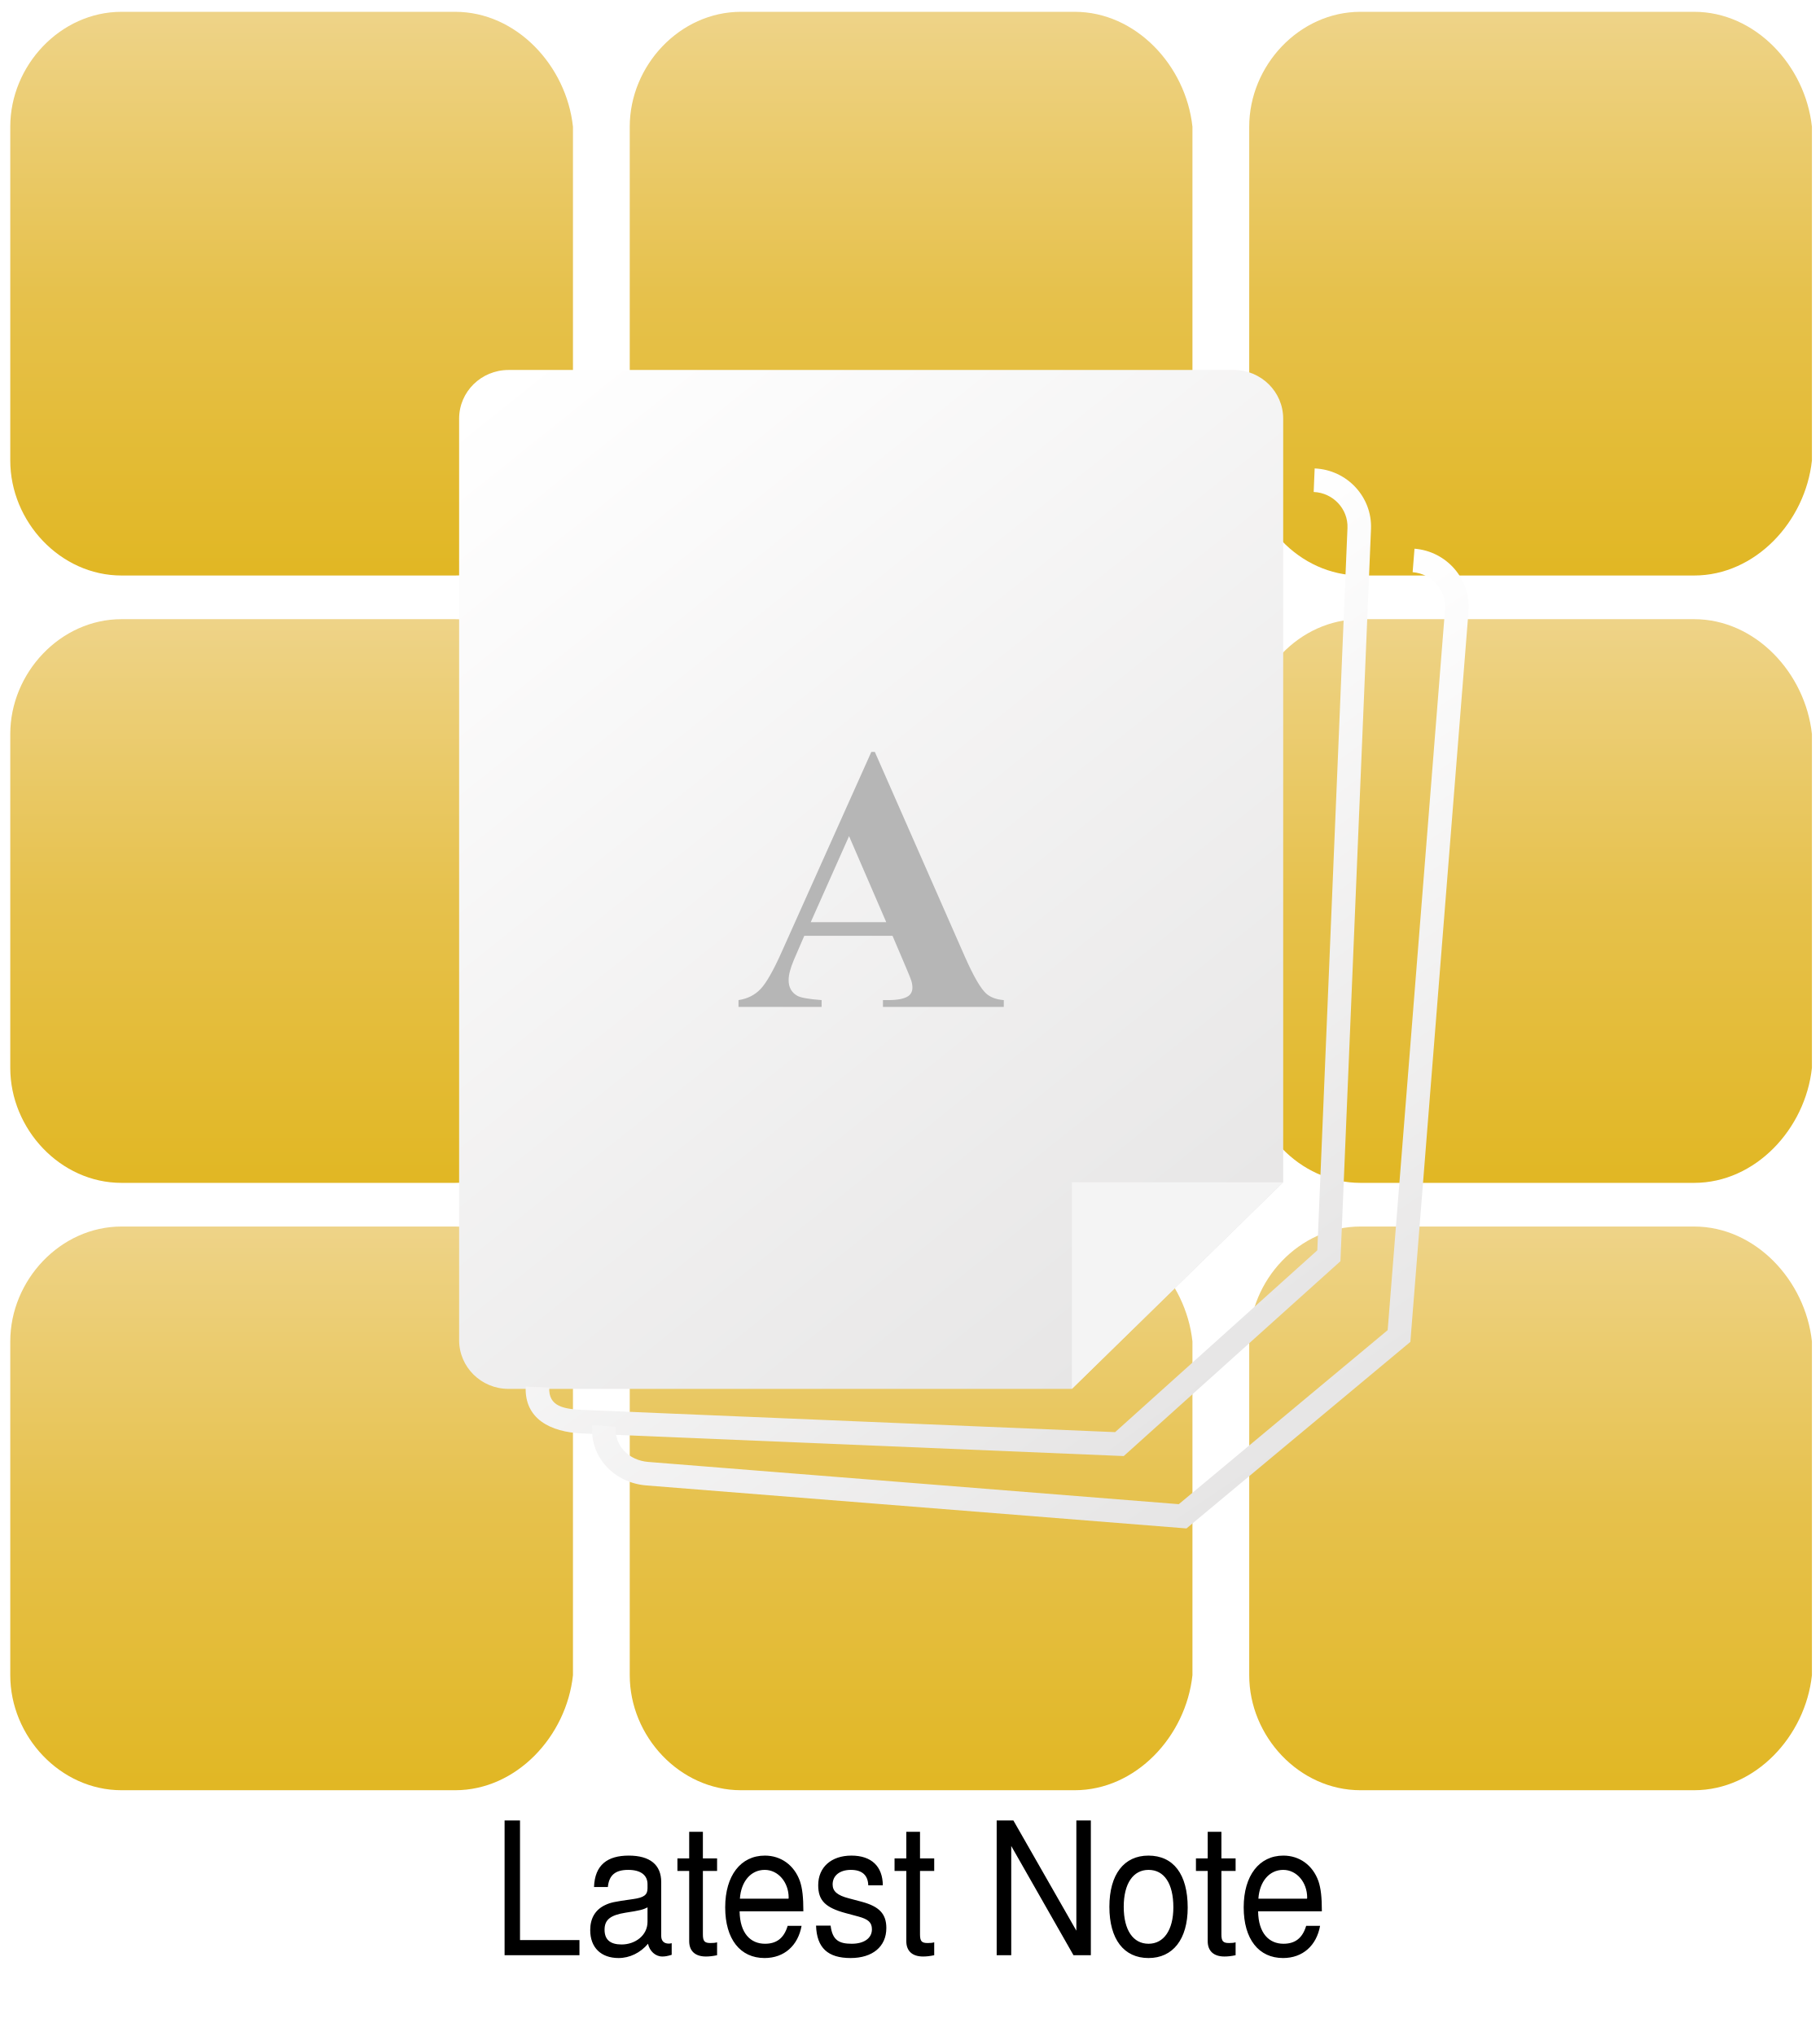
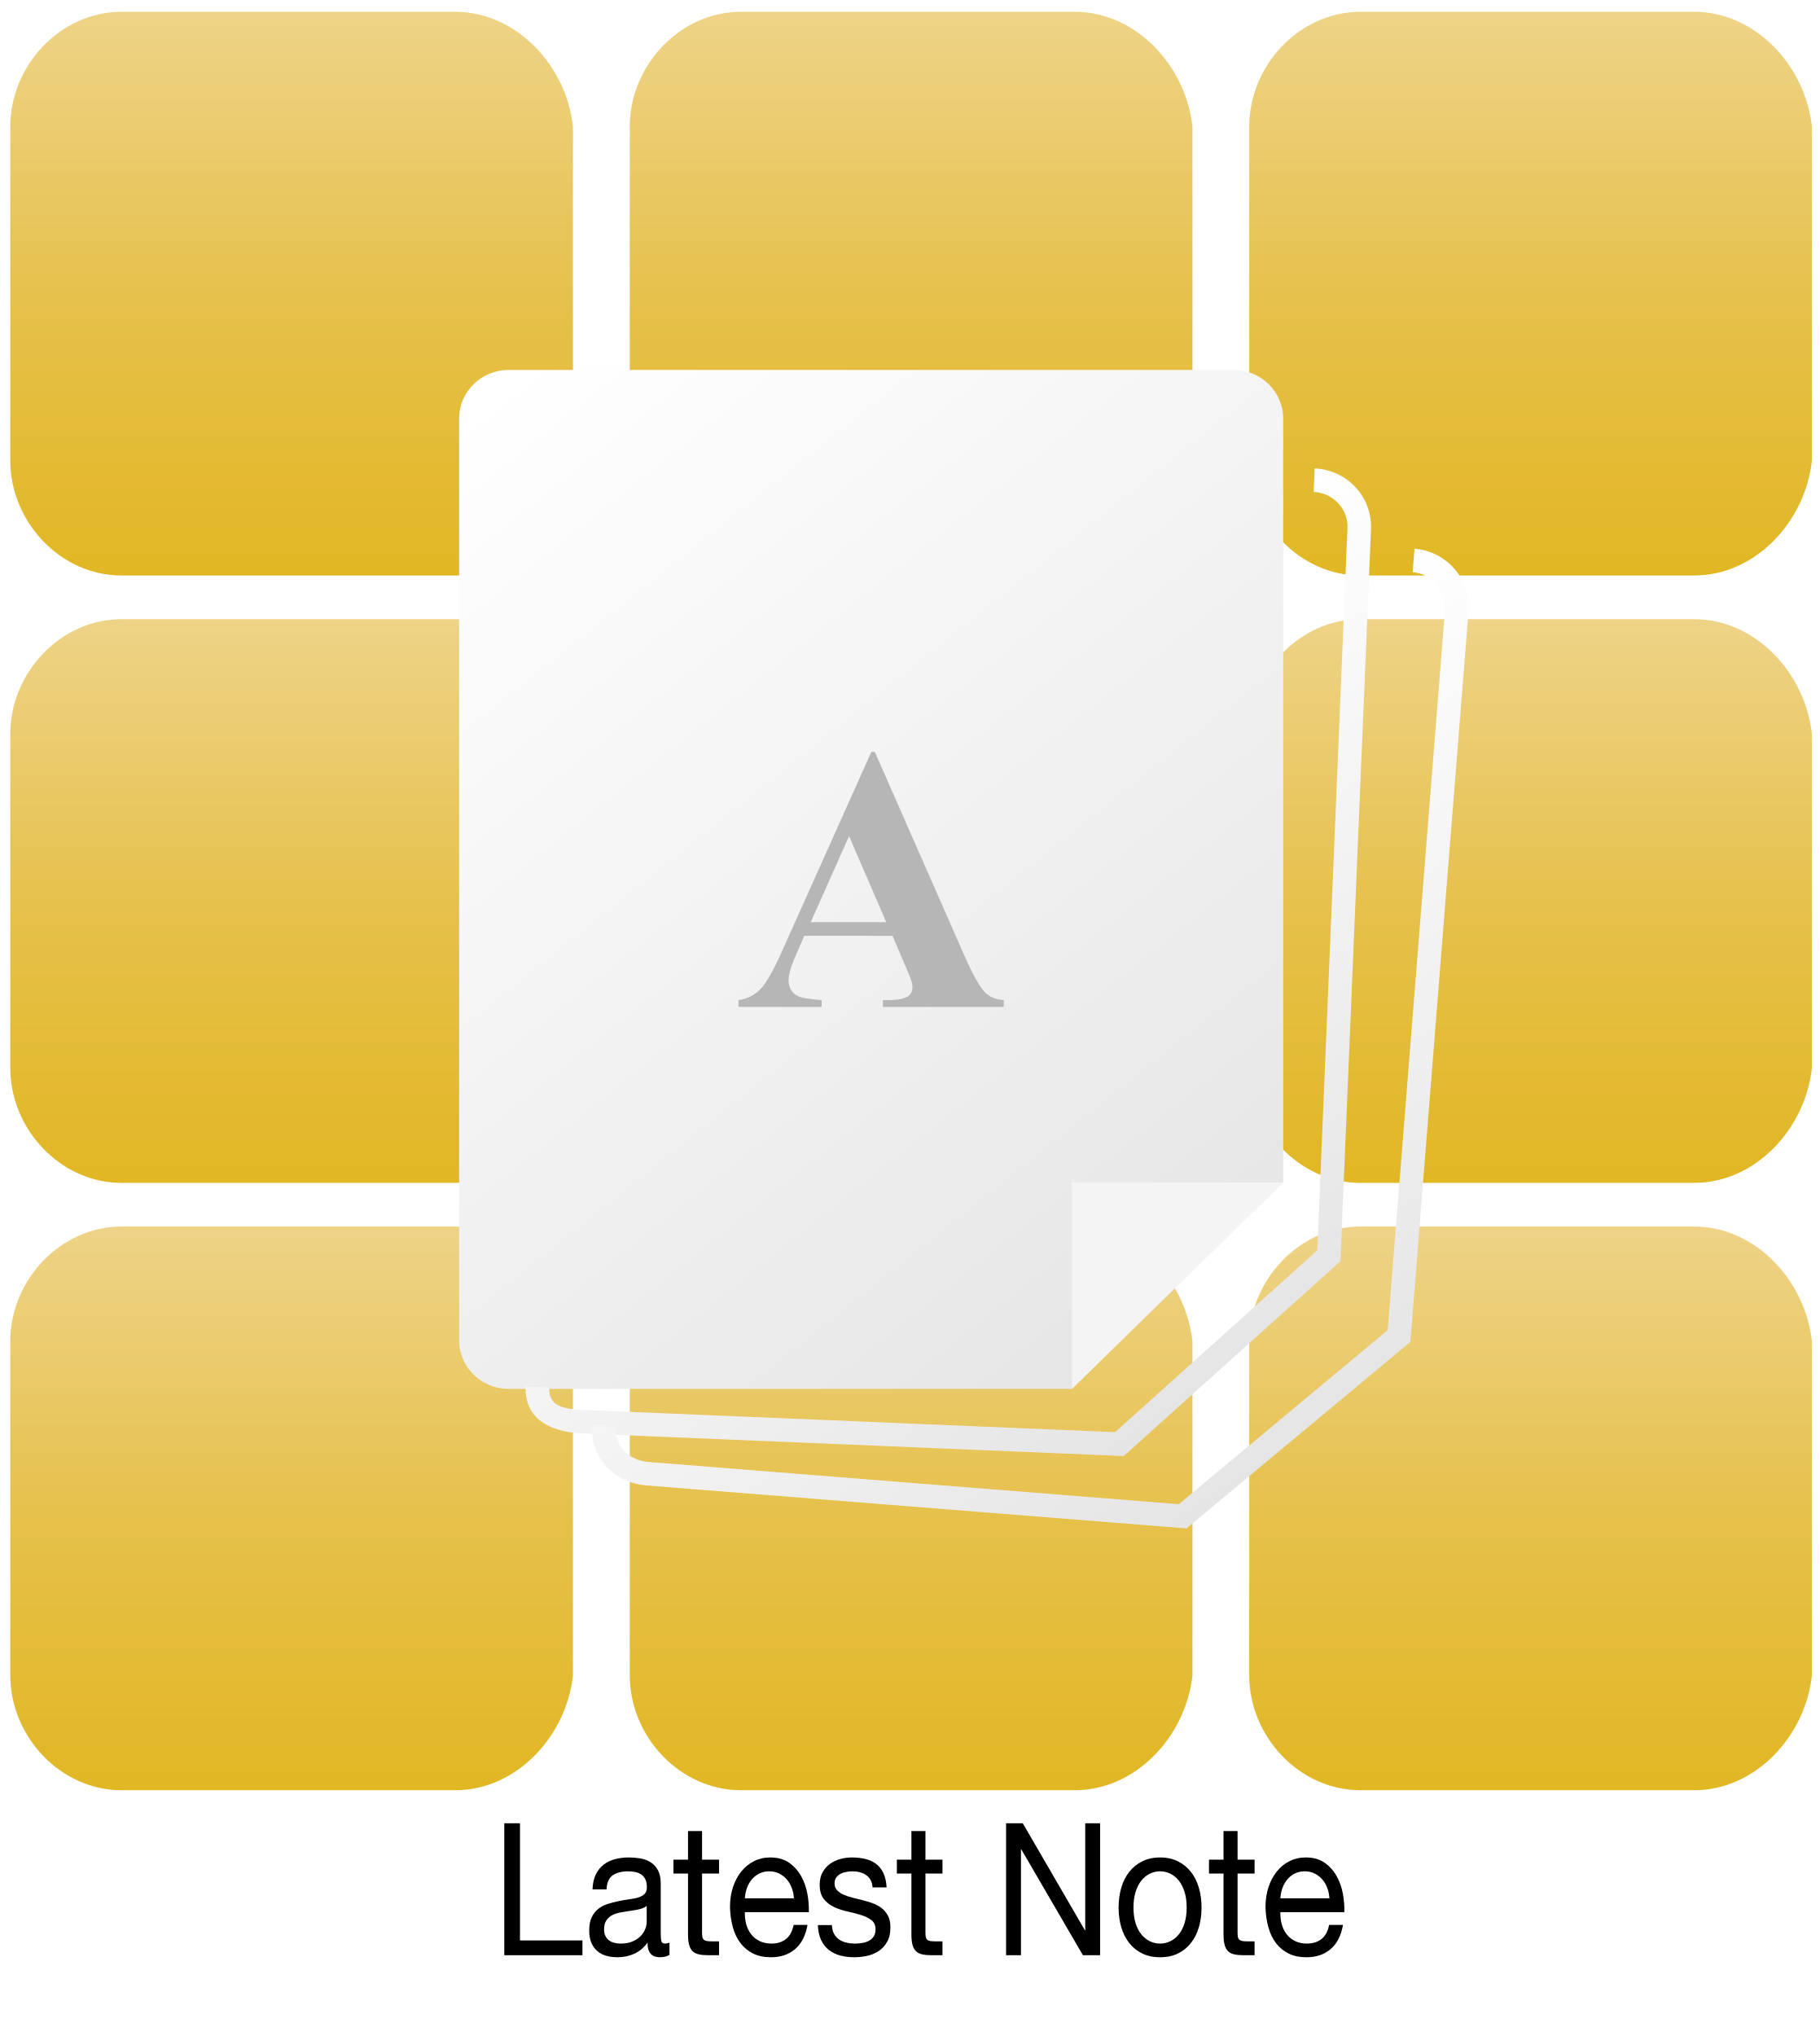
<svg xmlns="http://www.w3.org/2000/svg" version="1.1" x="0px" y="0px" width="354.49px" height="396.609px" viewBox="0 0 354.49 396.609" enable-background="new 0 0 354.49 396.609" xml:space="preserve">
  <g id="Background" display="none">
    <radialGradient id="SVGID_1_" cx="1186.858" cy="-411.487" r="1113.658" gradientUnits="userSpaceOnUse">
      <stop offset="0" style="stop-color:#006594" />
      <stop offset="0.539" style="stop-color:#000B2A" />
      <stop offset="1" style="stop-color:#00232A" />
    </radialGradient>
    <rect x="-93.142" y="-1329.131" display="inline" fill="url(#SVGID_1_)" width="2560" height="1835.287" />
    <g display="inline">
      <linearGradient id="SVGID_2_" gradientUnits="userSpaceOnUse" x1="297.93" y1="-34.483" x2="297.93" y2="73.768">
        <stop offset="0" style="stop-color:#EED387" />
        <stop offset="0.5" style="stop-color:#E6C14C" />
        <stop offset="1" style="stop-color:#E1B724" />
      </linearGradient>
      <path fill="url(#SVGID_2_)" d="M352.742,52.079c-1.278,11.918-11.027,22.406-22.946,22.406h-65.009    c-11.918,0-21.669-10.488-21.669-22.406v-65.01c0-11.917,9.751-22.391,21.669-22.391h65.009c11.919,0,21.668,10.474,22.946,22.391    V52.079z" />
      <linearGradient id="SVGID_3_" gradientUnits="userSpaceOnUse" x1="177.245" y1="-34.483" x2="177.245" y2="73.768">
        <stop offset="0" style="stop-color:#EED387" />
        <stop offset="0.5" style="stop-color:#E6C14C" />
        <stop offset="1" style="stop-color:#E1B724" />
      </linearGradient>
      <path fill="url(#SVGID_3_)" d="M232.058,52.079c-1.278,11.918-11.027,22.406-22.946,22.406h-65.009    c-11.918,0-21.669-10.488-21.669-22.406v-65.01c0-11.917,9.751-22.391,21.669-22.391h65.009c11.919,0,21.668,10.474,22.946,22.391    V52.079z" />
      <linearGradient id="SVGID_4_" gradientUnits="userSpaceOnUse" x1="56.56" y1="-34.483" x2="56.56" y2="73.768">
        <stop offset="0" style="stop-color:#EED387" />
        <stop offset="0.5" style="stop-color:#E6C14C" />
        <stop offset="1" style="stop-color:#E1B724" />
      </linearGradient>
      <path fill="url(#SVGID_4_)" d="M111.373,52.079c-1.278,11.918-11.027,22.406-22.946,22.406H23.417    c-11.918,0-21.669-10.488-21.669-22.406v-65.01c0-11.917,9.751-22.391,21.669-22.391h65.009c11.919,0,21.668,10.474,22.946,22.391    V52.079z" />
    </g>
  </g>
  <g id="Layer_1" display="none">
</g>
  <g id="squares">
    <g>
-       <text transform="matrix(0.8942 0 0 1 95.7319 380.874)" font-family="'HelveticaNeue'" font-size="36">Latest Note</text>
+       <linearGradient id="SVGID_5_" gradientUnits="userSpaceOnUse" x1="298.182" y1="3.14" x2="298.182" y2="111.391">
+         <stop offset="0" style="stop-color:#EED387" />
+         <stop offset="0.5" style="stop-color:#E6C14C" />
+         <stop offset="1" style="stop-color:#E1B724" />
+       </linearGradient>
+       <path fill="url(#SVGID_5_)" d="M352.994,89.702c-1.278,11.918-11.027,22.406-22.946,22.406h-65.009    c-11.918,0-21.669-10.488-21.669-22.406v-65.01c0-11.917,9.751-22.391,21.669-22.391h65.009c11.919,0,21.668,10.474,22.946,22.391    V89.702z" />
+       <linearGradient id="SVGID_6_" gradientUnits="userSpaceOnUse" x1="177.497" y1="3.14" x2="177.497" y2="111.391">
+         <stop offset="0" style="stop-color:#EED387" />
+         <stop offset="0.5" style="stop-color:#E6C14C" />
+         <stop offset="1" style="stop-color:#E1B724" />
+       </linearGradient>
+       <path fill="url(#SVGID_6_)" d="M232.31,89.702c-1.278,11.918-11.027,22.406-22.946,22.406h-65.009    c-11.918,0-21.669-10.488-21.669-22.406v-65.01c0-11.917,9.751-22.391,21.669-22.391h65.009c11.919,0,21.668,10.474,22.946,22.391    V89.702z" />
+       <linearGradient id="SVGID_7_" gradientUnits="userSpaceOnUse" x1="56.812" y1="3.14" x2="56.812" y2="111.391">
+         <stop offset="0" style="stop-color:#EED387" />
+         <stop offset="0.5" style="stop-color:#E6C14C" />
+         <stop offset="1" style="stop-color:#E1B724" />
+       </linearGradient>
+       <path fill="url(#SVGID_7_)" d="M111.625,89.702c-1.278,11.918-11.027,22.406-22.946,22.406H23.669    C11.751,112.108,2,101.62,2,89.702v-65.01C2,12.775,11.751,2.302,23.669,2.302h65.009c11.919,0,21.668,10.474,22.946,22.391    V89.702z" />
+       <linearGradient id="SVGID_8_" gradientUnits="userSpaceOnUse" x1="298.182" y1="121.452" x2="298.182" y2="229.703">
+         <stop offset="0" style="stop-color:#EED387" />
+         <stop offset="0.5" style="stop-color:#E6C14C" />
+         <stop offset="1" style="stop-color:#E1B724" />
+       </linearGradient>
+       <path fill="url(#SVGID_8_)" d="M352.994,208.015c-1.278,11.918-11.027,22.406-22.946,22.406h-65.009    c-11.918,0-21.669-10.488-21.669-22.406v-65.01c0-11.917,9.751-22.391,21.669-22.391h65.009c11.919,0,21.668,10.474,22.946,22.391    V208.015z" />
+       <linearGradient id="SVGID_9_" gradientUnits="userSpaceOnUse" x1="177.497" y1="121.452" x2="177.497" y2="229.703">
+         <stop offset="0" style="stop-color:#EED387" />
+         <stop offset="0.5" style="stop-color:#E6C14C" />
+         <stop offset="1" style="stop-color:#E1B724" />
+       </linearGradient>
+       <path fill="url(#SVGID_9_)" d="M232.31,208.015c-1.278,11.918-11.027,22.406-22.946,22.406h-65.009    c-11.918,0-21.669-10.488-21.669-22.406v-65.01c0-11.917,9.751-22.391,21.669-22.391h65.009c11.919,0,21.668,10.474,22.946,22.391    V208.015z" />
+       <linearGradient id="SVGID_10_" gradientUnits="userSpaceOnUse" x1="56.812" y1="121.452" x2="56.812" y2="229.703">
+         <stop offset="0" style="stop-color:#EED387" />
+         <stop offset="0.5" style="stop-color:#E6C14C" />
+         <stop offset="1" style="stop-color:#E1B724" />
+       </linearGradient>
+       <path fill="url(#SVGID_10_)" d="M111.625,208.015c-1.278,11.918-11.027,22.406-22.946,22.406H23.669    C11.751,230.421,2,219.933,2,208.015v-65.01c0-11.917,9.751-22.391,21.669-22.391h65.009c11.919,0,21.668,10.474,22.946,22.391    V208.015z" />
+       <linearGradient id="SVGID_11_" gradientUnits="userSpaceOnUse" x1="298.182" y1="239.765" x2="298.182" y2="348.016">
+         <stop offset="0" style="stop-color:#EED387" />
+         <stop offset="0.5" style="stop-color:#E6C14C" />
+         <stop offset="1" style="stop-color:#E1B724" />
+       </linearGradient>
+       <path fill="url(#SVGID_11_)" d="M352.994,326.327c-1.278,11.918-11.027,22.406-22.946,22.406h-65.009    c-11.918,0-21.669-10.488-21.669-22.406v-65.01c0-11.917,9.751-22.391,21.669-22.391h65.009c11.919,0,21.668,10.474,22.946,22.391    V326.327z" />
+       <linearGradient id="SVGID_12_" gradientUnits="userSpaceOnUse" x1="177.497" y1="239.765" x2="177.497" y2="348.016">
+         <stop offset="0" style="stop-color:#EED387" />
+         <stop offset="0.5" style="stop-color:#E6C14C" />
+         <stop offset="1" style="stop-color:#E1B724" />
+       </linearGradient>
+       <path fill="url(#SVGID_12_)" d="M232.31,326.327c-1.278,11.918-11.027,22.406-22.946,22.406h-65.009    c-11.918,0-21.669-10.488-21.669-22.406v-65.01c0-11.917,9.751-22.391,21.669-22.391h65.009c11.919,0,21.668,10.474,22.946,22.391    V326.327z" />
+       <linearGradient id="SVGID_13_" gradientUnits="userSpaceOnUse" x1="56.812" y1="239.765" x2="56.812" y2="348.016">
+         <stop offset="0" style="stop-color:#EED387" />
+         <stop offset="0.5" style="stop-color:#E6C14C" />
+         <stop offset="1" style="stop-color:#E1B724" />
+       </linearGradient>
+       <path fill="url(#SVGID_13_)" d="M111.625,326.327c-1.278,11.918-11.027,22.406-22.946,22.406H23.669    C11.751,348.733,2,338.245,2,326.327v-65.01c0-11.917,9.751-22.391,21.669-22.391h65.009c11.919,0,21.668,10.474,22.946,22.391    V326.327z" />
    </g>
    <g>
      <g>
-         <linearGradient id="SVGID_5_" gradientUnits="userSpaceOnUse" x1="298.182" y1="3.14" x2="298.182" y2="111.391">
-           <stop offset="0" style="stop-color:#EED387" />
-           <stop offset="0.5" style="stop-color:#E6C14C" />
-           <stop offset="1" style="stop-color:#E1B724" />
-         </linearGradient>
-         <path fill="url(#SVGID_5_)" d="M352.994,89.702c-1.278,11.918-11.027,22.406-22.946,22.406h-65.009     c-11.918,0-21.669-10.488-21.669-22.406v-65.01c0-11.917,9.751-22.391,21.669-22.391h65.009     c11.919,0,21.668,10.474,22.946,22.391V89.702z" />
-         <linearGradient id="SVGID_6_" gradientUnits="userSpaceOnUse" x1="177.497" y1="3.14" x2="177.497" y2="111.391">
-           <stop offset="0" style="stop-color:#EED387" />
-           <stop offset="0.5" style="stop-color:#E6C14C" />
-           <stop offset="1" style="stop-color:#E1B724" />
-         </linearGradient>
-         <path fill="url(#SVGID_6_)" d="M232.31,89.702c-1.278,11.918-11.027,22.406-22.946,22.406h-65.009     c-11.918,0-21.669-10.488-21.669-22.406v-65.01c0-11.917,9.751-22.391,21.669-22.391h65.009     c11.919,0,21.668,10.474,22.946,22.391V89.702z" />
-         <linearGradient id="SVGID_7_" gradientUnits="userSpaceOnUse" x1="56.812" y1="3.14" x2="56.812" y2="111.391">
-           <stop offset="0" style="stop-color:#EED387" />
-           <stop offset="0.5" style="stop-color:#E6C14C" />
-           <stop offset="1" style="stop-color:#E1B724" />
-         </linearGradient>
-         <path fill="url(#SVGID_7_)" d="M111.625,89.702c-1.278,11.918-11.027,22.406-22.946,22.406H23.669     C11.751,112.108,2,101.62,2,89.702v-65.01C2,12.775,11.751,2.302,23.669,2.302h65.009c11.919,0,21.668,10.474,22.946,22.391     V89.702z" />
-         <linearGradient id="SVGID_8_" gradientUnits="userSpaceOnUse" x1="298.182" y1="121.452" x2="298.182" y2="229.703">
-           <stop offset="0" style="stop-color:#EED387" />
-           <stop offset="0.5" style="stop-color:#E6C14C" />
-           <stop offset="1" style="stop-color:#E1B724" />
-         </linearGradient>
-         <path fill="url(#SVGID_8_)" d="M352.994,208.015c-1.278,11.918-11.027,22.406-22.946,22.406h-65.009     c-11.918,0-21.669-10.488-21.669-22.406v-65.01c0-11.917,9.751-22.391,21.669-22.391h65.009     c11.919,0,21.668,10.474,22.946,22.391V208.015z" />
-         <linearGradient id="SVGID_9_" gradientUnits="userSpaceOnUse" x1="177.497" y1="121.452" x2="177.497" y2="229.703">
-           <stop offset="0" style="stop-color:#EED387" />
-           <stop offset="0.5" style="stop-color:#E6C14C" />
-           <stop offset="1" style="stop-color:#E1B724" />
-         </linearGradient>
-         <path fill="url(#SVGID_9_)" d="M232.31,208.015c-1.278,11.918-11.027,22.406-22.946,22.406h-65.009     c-11.918,0-21.669-10.488-21.669-22.406v-65.01c0-11.917,9.751-22.391,21.669-22.391h65.009     c11.919,0,21.668,10.474,22.946,22.391V208.015z" />
-         <linearGradient id="SVGID_10_" gradientUnits="userSpaceOnUse" x1="56.812" y1="121.452" x2="56.812" y2="229.703">
-           <stop offset="0" style="stop-color:#EED387" />
-           <stop offset="0.5" style="stop-color:#E6C14C" />
-           <stop offset="1" style="stop-color:#E1B724" />
-         </linearGradient>
-         <path fill="url(#SVGID_10_)" d="M111.625,208.015c-1.278,11.918-11.027,22.406-22.946,22.406H23.669     C11.751,230.421,2,219.933,2,208.015v-65.01c0-11.917,9.751-22.391,21.669-22.391h65.009c11.919,0,21.668,10.474,22.946,22.391     V208.015z" />
-         <linearGradient id="SVGID_11_" gradientUnits="userSpaceOnUse" x1="298.182" y1="239.765" x2="298.182" y2="348.016">
-           <stop offset="0" style="stop-color:#EED387" />
-           <stop offset="0.5" style="stop-color:#E6C14C" />
-           <stop offset="1" style="stop-color:#E1B724" />
-         </linearGradient>
-         <path fill="url(#SVGID_11_)" d="M352.994,326.327c-1.278,11.918-11.027,22.406-22.946,22.406h-65.009     c-11.918,0-21.669-10.488-21.669-22.406v-65.01c0-11.917,9.751-22.391,21.669-22.391h65.009     c11.919,0,21.668,10.474,22.946,22.391V326.327z" />
-         <linearGradient id="SVGID_12_" gradientUnits="userSpaceOnUse" x1="177.497" y1="239.765" x2="177.497" y2="348.016">
-           <stop offset="0" style="stop-color:#EED387" />
-           <stop offset="0.5" style="stop-color:#E6C14C" />
-           <stop offset="1" style="stop-color:#E1B724" />
-         </linearGradient>
-         <path fill="url(#SVGID_12_)" d="M232.31,326.327c-1.278,11.918-11.027,22.406-22.946,22.406h-65.009     c-11.918,0-21.669-10.488-21.669-22.406v-65.01c0-11.917,9.751-22.391,21.669-22.391h65.009     c11.919,0,21.668,10.474,22.946,22.391V326.327z" />
-         <linearGradient id="SVGID_13_" gradientUnits="userSpaceOnUse" x1="56.812" y1="239.765" x2="56.812" y2="348.016">
-           <stop offset="0" style="stop-color:#EED387" />
-           <stop offset="0.5" style="stop-color:#E6C14C" />
-           <stop offset="1" style="stop-color:#E1B724" />
-         </linearGradient>
-         <path fill="url(#SVGID_13_)" d="M111.625,326.327c-1.278,11.918-11.027,22.406-22.946,22.406H23.669     C11.751,348.733,2,338.245,2,326.327v-65.01c0-11.917,9.751-22.391,21.669-22.391h65.009c11.919,0,21.668,10.474,22.946,22.391     V326.327z" />
+         <path d="M101.301,355.17v22.824h12.168v2.88H98.243V355.17H101.301z" />
+         <path d="M128.469,381.27c-0.708,0-1.271-0.222-1.69-0.666c-0.419-0.443-0.628-1.17-0.628-2.178     c-0.751,1.008-1.625,1.734-2.624,2.178c-0.998,0.444-2.076,0.666-3.235,0.666c-0.751,0-1.46-0.09-2.125-0.27     s-1.25-0.48-1.754-0.9c-0.505-0.42-0.901-0.959-1.191-1.619c-0.29-0.66-0.435-1.459-0.435-2.395c0-1.056,0.161-1.92,0.483-2.592     s0.746-1.218,1.271-1.639c0.526-0.419,1.127-0.737,1.803-0.953c0.676-0.217,1.368-0.396,2.076-0.541     c0.751-0.167,1.465-0.293,2.141-0.377c0.676-0.084,1.271-0.204,1.787-0.36c0.515-0.155,0.922-0.384,1.223-0.685     c0.3-0.299,0.451-0.737,0.451-1.313c0-0.671-0.112-1.212-0.338-1.62c-0.225-0.408-0.515-0.72-0.869-0.936     c-0.354-0.217-0.751-0.36-1.191-0.432c-0.44-0.072-0.875-0.109-1.304-0.109c-1.159,0-2.125,0.247-2.897,0.738     c-0.773,0.492-1.191,1.422-1.256,2.791h-2.736c0.042-1.152,0.257-2.125,0.644-2.916c0.386-0.793,0.901-1.435,1.545-1.927     c0.644-0.491,1.384-0.846,2.221-1.062c0.837-0.217,1.716-0.324,2.639-0.324c0.751,0,1.497,0.061,2.237,0.18     c0.741,0.121,1.411,0.366,2.012,0.738c0.601,0.373,1.083,0.895,1.448,1.566c0.365,0.672,0.547,1.547,0.547,2.627v9.576     c0,0.721,0.037,1.248,0.113,1.584c0.075,0.337,0.327,0.504,0.756,0.504c0.236,0,0.515-0.059,0.837-0.18v2.377     C129.96,381.113,129.306,381.27,128.469,381.27z M124.638,371.893c-0.558,0.132-1.143,0.24-1.754,0.323     c-0.612,0.085-1.229,0.181-1.851,0.288c-0.623,0.107-1.181,0.283-1.674,0.521c-0.494,0.24-0.896,0.583-1.207,1.027     c-0.312,0.443-0.467,1.049-0.467,1.817c0,0.504,0.091,0.931,0.273,1.278c0.182,0.348,0.418,0.629,0.708,0.846     c0.29,0.216,0.633,0.372,1.03,0.468c0.397,0.097,0.799,0.144,1.207,0.144c0.901,0,1.674-0.137,2.318-0.414     c0.644-0.275,1.169-0.623,1.577-1.043c0.407-0.42,0.708-0.877,0.901-1.369c0.193-0.49,0.29-0.953,0.29-1.385v-3.133     C125.647,371.55,125.196,371.76,124.638,371.893z" />
+         <path d="M140.089,362.262v2.7h-3.316v11.556c0,0.36,0.027,0.648,0.081,0.864c0.053,0.216,0.156,0.384,0.306,0.505     c0.149,0.119,0.359,0.197,0.627,0.233c0.268,0.036,0.617,0.054,1.046,0.054h1.255v2.7h-2.092c-0.708,0-1.315-0.054-1.819-0.162     c-0.504-0.108-0.913-0.306-1.223-0.594c-0.312-0.288-0.542-0.696-0.692-1.224c-0.15-0.528-0.225-1.225-0.225-2.088v-11.845     h-2.833v-2.7h2.833v-5.58h2.736v5.58H140.089z" />
+         <path d="M154.896,379.686c-1.245,1.057-2.812,1.584-4.7,1.584c-1.331,0-2.484-0.24-3.46-0.72     c-0.977-0.479-1.798-1.151-2.462-2.016c-0.666-0.864-1.165-1.896-1.497-3.097c-0.333-1.199-0.521-2.508-0.563-3.924     c0-1.416,0.193-2.711,0.58-3.888c0.386-1.176,0.928-2.196,1.625-3.06c0.697-0.864,1.523-1.536,2.479-2.017     c0.955-0.479,2.001-0.72,3.139-0.72c1.481,0,2.709,0.342,3.686,1.025c0.976,0.685,1.759,1.555,2.35,2.61     c0.59,1.057,0.998,2.208,1.223,3.456c0.226,1.248,0.316,2.437,0.274,3.564h-12.458c-0.022,0.816,0.064,1.59,0.257,2.322     s0.504,1.38,0.934,1.943c0.429,0.564,0.976,1.014,1.642,1.35c0.665,0.337,1.449,0.504,2.35,0.504     c1.159,0,2.108-0.299,2.849-0.899c0.74-0.6,1.228-1.513,1.465-2.735h2.704C156.945,377.059,156.141,378.631,154.896,379.686z      M154.236,367.734c-0.247-0.648-0.579-1.207-0.998-1.674c-0.418-0.469-0.913-0.84-1.481-1.117     c-0.569-0.275-1.196-0.414-1.883-0.414c-0.708,0-1.347,0.139-1.916,0.414c-0.569,0.277-1.057,0.654-1.465,1.135     s-0.729,1.038-0.965,1.674c-0.237,0.637-0.376,1.314-0.418,2.034h9.56C154.628,369.066,154.483,368.382,154.236,367.734z" />
+         <path d="M162.493,376.716c0.258,0.468,0.596,0.841,1.014,1.116c0.418,0.276,0.89,0.475,1.417,0.594     c0.525,0.121,1.067,0.18,1.625,0.18c0.429,0,0.88-0.035,1.352-0.107c0.472-0.072,0.906-0.203,1.304-0.396     c0.397-0.191,0.724-0.473,0.982-0.846c0.257-0.371,0.386-0.846,0.386-1.422c0-0.792-0.269-1.392-0.805-1.8     c-0.537-0.408-1.208-0.738-2.012-0.99s-1.679-0.479-2.624-0.685c-0.944-0.203-1.819-0.491-2.624-0.863s-1.476-0.895-2.012-1.566     c-0.537-0.672-0.805-1.607-0.805-2.808c0-0.937,0.188-1.739,0.563-2.412c0.375-0.671,0.858-1.218,1.448-1.638     c0.59-0.42,1.255-0.732,1.996-0.936c0.74-0.204,1.475-0.307,2.205-0.307c0.944,0,1.813,0.09,2.607,0.27s1.497,0.492,2.109,0.937     c0.611,0.444,1.099,1.044,1.464,1.8c0.365,0.756,0.58,1.698,0.644,2.826h-2.736c-0.043-0.6-0.183-1.098-0.418-1.494     c-0.236-0.396-0.537-0.714-0.901-0.954c-0.365-0.239-0.768-0.414-1.207-0.522c-0.44-0.107-0.885-0.162-1.336-0.162     c-0.408,0-0.821,0.037-1.239,0.109c-0.418,0.071-0.8,0.197-1.143,0.377s-0.623,0.42-0.837,0.721s-0.322,0.689-0.322,1.17     c0,0.527,0.166,0.967,0.499,1.314c0.333,0.348,0.756,0.636,1.271,0.863c0.515,0.229,1.095,0.42,1.738,0.576     c0.644,0.156,1.288,0.318,1.932,0.486c0.687,0.168,1.357,0.372,2.012,0.611c0.654,0.24,1.234,0.559,1.738,0.954     c0.504,0.396,0.912,0.895,1.223,1.494c0.311,0.601,0.467,1.345,0.467,2.231c0,1.129-0.209,2.064-0.628,2.809     s-0.965,1.344-1.642,1.8c-0.676,0.456-1.438,0.774-2.286,0.954s-1.69,0.27-2.527,0.27c-0.923,0-1.802-0.107-2.64-0.324     c-0.837-0.215-1.577-0.569-2.221-1.062c-0.644-0.491-1.159-1.14-1.545-1.944c-0.386-0.803-0.601-1.781-0.644-2.934h2.736     C162.096,375.678,162.235,376.248,162.493,376.716z" />
+         <path d="M183.61,362.262v2.7h-3.316v11.556c0,0.36,0.027,0.648,0.081,0.864c0.053,0.216,0.156,0.384,0.306,0.505     c0.149,0.119,0.359,0.197,0.627,0.233c0.268,0.036,0.617,0.054,1.046,0.054h1.255v2.7h-2.092c-0.708,0-1.315-0.054-1.819-0.162     c-0.504-0.108-0.913-0.306-1.223-0.594c-0.312-0.288-0.542-0.696-0.692-1.224c-0.15-0.528-0.225-1.225-0.225-2.088v-11.845     h-2.833v-2.7h2.833v-5.58h2.736v5.58H183.61z" />
+         <path d="M199.254,355.17l12.104,20.844h0.064V355.17h2.897v25.704h-3.348l-12.007-20.628H198.9v20.628h-2.897V355.17H199.254z" />
+         <path d="M218.438,367.752c0.343-1.188,0.858-2.22,1.545-3.096c0.687-0.876,1.534-1.566,2.543-2.07     c1.008-0.504,2.167-0.756,3.477-0.756c1.33,0,2.495,0.252,3.492,0.756c0.998,0.504,1.84,1.194,2.527,2.07     c0.687,0.876,1.201,1.908,1.545,3.096c0.343,1.188,0.515,2.467,0.515,3.834c0,1.368-0.172,2.641-0.515,3.816     c-0.344,1.176-0.858,2.201-1.545,3.078c-0.687,0.876-1.529,1.561-2.527,2.052c-0.998,0.491-2.162,0.737-3.492,0.737     c-1.31,0-2.468-0.246-3.477-0.737c-1.009-0.491-1.856-1.176-2.543-2.052c-0.688-0.877-1.202-1.902-1.545-3.078     s-0.515-2.448-0.515-3.816C217.923,370.219,218.095,368.939,218.438,367.752z M221.223,374.592     c0.268,0.877,0.638,1.608,1.11,2.196c0.472,0.589,1.024,1.038,1.658,1.351c0.633,0.312,1.304,0.467,2.012,0.467     c0.708,0,1.378-0.155,2.012-0.467c0.633-0.312,1.186-0.762,1.658-1.351c0.472-0.588,0.842-1.319,1.11-2.196     c0.269-0.875,0.403-1.877,0.403-3.006c0-1.128-0.134-2.129-0.403-3.006c-0.269-0.876-0.639-1.613-1.11-2.214     c-0.472-0.6-1.025-1.056-1.658-1.368c-0.633-0.312-1.304-0.469-2.012-0.469c-0.708,0-1.379,0.157-2.012,0.469     c-0.633,0.312-1.186,0.769-1.658,1.368c-0.472,0.601-0.842,1.338-1.11,2.214c-0.269,0.877-0.402,1.878-0.402,3.006     C220.821,372.715,220.955,373.717,221.223,374.592z" />
+         <path d="M244.416,362.262v2.7H241.1v11.556c0,0.36,0.027,0.648,0.081,0.864c0.053,0.216,0.156,0.384,0.306,0.505     c0.149,0.119,0.359,0.197,0.627,0.233c0.268,0.036,0.617,0.054,1.046,0.054h1.255v2.7h-2.092c-0.708,0-1.315-0.054-1.819-0.162     c-0.504-0.108-0.913-0.306-1.223-0.594c-0.312-0.288-0.542-0.696-0.692-1.224c-0.15-0.528-0.225-1.225-0.225-2.088v-11.845     h-2.833v-2.7h2.833v-5.58h2.736v5.58H244.416z" />
+         <path d="M259.223,379.686c-1.245,1.057-2.812,1.584-4.7,1.584c-1.331,0-2.484-0.24-3.46-0.72     c-0.977-0.479-1.798-1.151-2.462-2.016c-0.666-0.864-1.165-1.896-1.497-3.097c-0.333-1.199-0.521-2.508-0.563-3.924     c0-1.416,0.193-2.711,0.58-3.888c0.386-1.176,0.928-2.196,1.625-3.06c0.697-0.864,1.523-1.536,2.479-2.017     c0.955-0.479,2.001-0.72,3.139-0.72c1.481,0,2.709,0.342,3.686,1.025c0.976,0.685,1.759,1.555,2.35,2.61     c0.59,1.057,0.998,2.208,1.223,3.456c0.226,1.248,0.316,2.437,0.274,3.564h-12.458c-0.022,0.816,0.064,1.59,0.257,2.322     s0.504,1.38,0.934,1.943c0.429,0.564,0.976,1.014,1.642,1.35c0.665,0.337,1.449,0.504,2.35,0.504     c1.159,0,2.108-0.299,2.849-0.899c0.74-0.6,1.228-1.513,1.465-2.735h2.704C261.271,377.059,260.467,378.631,259.223,379.686z      M258.562,367.734c-0.247-0.648-0.579-1.207-0.998-1.674c-0.418-0.469-0.913-0.84-1.481-1.117     c-0.569-0.275-1.196-0.414-1.883-0.414c-0.708,0-1.347,0.139-1.916,0.414c-0.569,0.277-1.057,0.654-1.465,1.135     s-0.729,1.038-0.965,1.674c-0.237,0.637-0.376,1.314-0.418,2.034h9.56C258.954,369.066,258.809,368.382,258.562,367.734z" />
      </g>
+     </g>
+     <g>
      <g>
        <g>
-           <g>
-             <linearGradient id="SVGID_14_" gradientUnits="userSpaceOnUse" x1="94.138" y1="76.839" x2="239.42" y2="258.441">
-               <stop offset="0" style="stop-color:#FFFFFF" />
-               <stop offset="1" style="stop-color:#E6E5E5" />
-             </linearGradient>
-             <path fill="url(#SVGID_14_)" d="M249.988,230.311V81.553c0-5.238-4.306-9.482-9.614-9.482H99.059       c-5.31,0-9.614,4.244-9.614,9.482v179.515c0,5.239,4.304,9.483,9.614,9.483h109.764L249.988,230.311z" />
-             <polygon fill="#F4F4F4" points="249.988,230.311 208.822,230.311 208.822,270.551      " />
-           </g>
-           <g>
-             <path fill="#B6B6B6" d="M173.879,182.295h-17.191l-2.045,4.736c-0.67,1.579-1.006,2.884-1.006,3.911       c0,1.364,0.551,2.369,1.652,3.015c0.646,0.383,2.237,0.67,4.773,0.861v1.329h-16.187v-1.329       c1.747-0.263,3.183-0.984,4.307-2.171c1.125-1.183,2.513-3.631,4.163-7.339l17.407-38.833h0.682l17.55,39.91       c1.674,3.779,3.05,6.161,4.127,7.142c0.814,0.741,1.962,1.173,3.446,1.291v1.329h-23.544v-1.329h0.97       c1.89,0,3.218-0.263,3.983-0.788c0.526-0.385,0.79-0.935,0.79-1.652c0-0.43-0.072-0.873-0.215-1.327       c-0.048-0.216-0.406-1.113-1.077-2.691L173.879,182.295z M172.659,179.639l-7.249-16.762l-7.466,16.762H172.659z" />
-           </g>
-         </g>
-         <g>
-           <linearGradient id="SVGID_15_" gradientUnits="userSpaceOnUse" x1="196.538" y1="154.174" x2="279.688" y2="258.112" gradientTransform="matrix(0.9991 0.0417 -0.0417 0.9991 -25.4564 -3.7445)">
+           <linearGradient id="SVGID_14_" gradientUnits="userSpaceOnUse" x1="94.139" y1="76.839" x2="239.421" y2="258.442">
            <stop offset="0" style="stop-color:#FFFFFF" />
            <stop offset="1" style="stop-color:#E6E5E5" />
          </linearGradient>
-           <path fill="url(#SVGID_15_)" d="M102.414,270.104c-0.26,6.245,4.733,8.868,11.045,9.133l105.465,4.4l42.216-37.954l5.955-142.63      c0.261-6.242-4.663-11.537-10.975-11.801l-0.191,4.585c3.785,0.157,6.738,3.31,6.582,7.024l-5.875,140.699l-39.39,35.415      L113.65,274.65c-3.785-0.159-6.807-0.64-6.651-4.356L102.414,270.104z" />
+           <path fill="url(#SVGID_14_)" d="M249.988,230.311V81.553c0-5.238-4.306-9.482-9.614-9.482H99.059      c-5.31,0-9.614,4.244-9.614,9.482v179.515c0,5.239,4.304,9.483,9.614,9.483h109.764L249.988,230.311z" />
+           <polygon fill="#F4F4F4" points="249.988,230.311 208.822,230.311 208.822,270.551     " />
        </g>
        <g>
-           <linearGradient id="SVGID_16_" gradientUnits="userSpaceOnUse" x1="250.021" y1="158.585" x2="333.172" y2="262.524" gradientTransform="matrix(0.9968 0.0794 -0.0794 0.9968 -54.8041 -7.5624)">
-             <stop offset="0" style="stop-color:#FFFFFF" />
-             <stop offset="1" style="stop-color:#E6E5E5" />
-           </linearGradient>
-           <path fill="url(#SVGID_16_)" d="M115.374,277.598c-0.496,6.231,4.252,11.258,10.548,11.761l105.225,8.376l43.617-36.338      l11.329-142.305c0.497-6.229-4.225-11.705-10.522-12.205l-0.365,4.574c3.776,0.301,6.608,3.561,6.313,7.268l-11.175,140.378      l-40.696,33.903l-103.359-8.228c-3.776-0.3-6.627-3.149-6.331-6.855L115.374,277.598z" />
+           <path fill="#B6B6B6" d="M173.879,182.295h-17.191l-2.045,4.736c-0.67,1.579-1.006,2.884-1.006,3.911      c0,1.364,0.551,2.369,1.652,3.015c0.646,0.383,2.237,0.67,4.773,0.861v1.329h-16.187v-1.329      c1.747-0.263,3.183-0.984,4.307-2.171c1.125-1.183,2.513-3.631,4.163-7.339l17.407-38.833h0.682l17.55,39.91      c1.674,3.779,3.05,6.161,4.127,7.142c0.814,0.741,1.962,1.173,3.446,1.291v1.329h-23.544v-1.329h0.97      c1.89,0,3.218-0.263,3.983-0.788c0.526-0.385,0.79-0.935,0.79-1.652c0-0.43-0.072-0.873-0.215-1.327      c-0.048-0.216-0.406-1.113-1.077-2.691L173.879,182.295z M172.659,179.639l-7.249-16.762l-7.466,16.762H172.659z" />
        </g>
+       </g>
+       <g>
+         <linearGradient id="SVGID_15_" gradientUnits="userSpaceOnUse" x1="196.592" y1="154.574" x2="279.744" y2="258.515" gradientTransform="matrix(0.9991 0.0417 -0.0417 0.9991 -25.4915 -4.1394)">
+           <stop offset="0" style="stop-color:#FFFFFF" />
+           <stop offset="1" style="stop-color:#E6E5E5" />
+         </linearGradient>
+         <path fill="url(#SVGID_15_)" d="M102.414,270.104c-0.26,6.245,4.733,8.868,11.045,9.133l105.465,4.4l42.216-37.954l5.955-142.63     c0.261-6.242-4.663-11.537-10.975-11.801l-0.191,4.585c3.785,0.157,6.738,3.31,6.582,7.024l-5.875,140.699l-39.39,35.415     L113.65,274.65c-3.785-0.159-6.807-0.64-6.651-4.356L102.414,270.104z" />
+       </g>
+       <g>
+         <linearGradient id="SVGID_16_" gradientUnits="userSpaceOnUse" x1="250.759" y1="158.617" x2="333.918" y2="262.567" gradientTransform="matrix(0.9968 0.0794 -0.0794 0.9968 -55.519 -7.6621)">
+           <stop offset="0" style="stop-color:#FFFFFF" />
+           <stop offset="1" style="stop-color:#E6E5E5" />
+         </linearGradient>
+         <path fill="url(#SVGID_16_)" d="M115.374,277.598c-0.496,6.231,4.252,11.258,10.548,11.761l105.225,8.376l43.617-36.338     l11.329-142.305c0.497-6.229-4.225-11.705-10.522-12.205l-0.365,4.574c3.776,0.301,6.608,3.561,6.313,7.268l-11.175,140.378     l-40.696,33.903l-103.359-8.228c-3.776-0.3-6.627-3.149-6.331-6.855L115.374,277.598z" />
      </g>
    </g>
  </g>
  <g id="guides">
</g>
  <g id="circles" display="none">
-     <linearGradient id="SVGID_17_" gradientUnits="userSpaceOnUse" x1="221.449" y1="207.869" x2="221.449" y2="568.225">
+     <linearGradient id="SVGID_17_" gradientUnits="userSpaceOnUse" x1="221.449" y1="207.869" x2="221.449" y2="568.226">
      <stop offset="0" style="stop-color:#EED387" />
      <stop offset="0.5" style="stop-color:#E6C14C" />
      <stop offset="1" style="stop-color:#E1B724" />
    </linearGradient>
    <circle display="inline" fill="url(#SVGID_17_)" cx="221.449" cy="387.788" r="179.125" />
    <g display="inline">
      <g>
-         <linearGradient id="SVGID_18_" gradientUnits="userSpaceOnUse" x1="136.587" y1="290.583" x2="299.714" y2="494.492">
+         <linearGradient id="SVGID_18_" gradientUnits="userSpaceOnUse" x1="136.587" y1="290.582" x2="299.715" y2="494.492">
          <stop offset="0" style="stop-color:#FFFFFF" />
          <stop offset="1" style="stop-color:#E6E5E5" />
        </linearGradient>
        <path fill="url(#SVGID_18_)" d="M311.58,462.906V295.877c0-5.883-4.835-10.648-10.795-10.648H142.112     c-5.962,0-10.795,4.766-10.795,10.648v201.564c0,5.883,4.833,10.648,10.795,10.648h123.246L311.58,462.906z" />
      </g>
      <g>
        <path fill="#B6B6B6" d="M226.123,408.992H206.82l-2.297,5.318c-0.752,1.773-1.129,3.238-1.129,4.393     c0,1.531,0.618,2.66,1.854,3.385c0.725,0.43,2.512,0.752,5.359,0.967v1.492h-18.175v-1.492c1.961-0.295,3.573-1.105,4.836-2.438     c1.263-1.328,2.821-4.076,4.675-8.24l19.545-43.604h0.766l19.706,44.812c1.88,4.244,3.425,6.918,4.634,8.02     c0.914,0.832,2.203,1.316,3.869,1.449v1.492h-26.437v-1.492h1.089c2.122,0,3.613-0.295,4.473-0.885     c0.591-0.432,0.887-1.049,0.887-1.855c0-0.482-0.081-0.98-0.242-1.49c-0.054-0.242-0.456-1.25-1.209-3.021L226.123,408.992z      M224.753,406.01l-8.14-18.82l-8.383,18.82H224.753z" />
      </g>
    </g>
  </g>
</svg>
